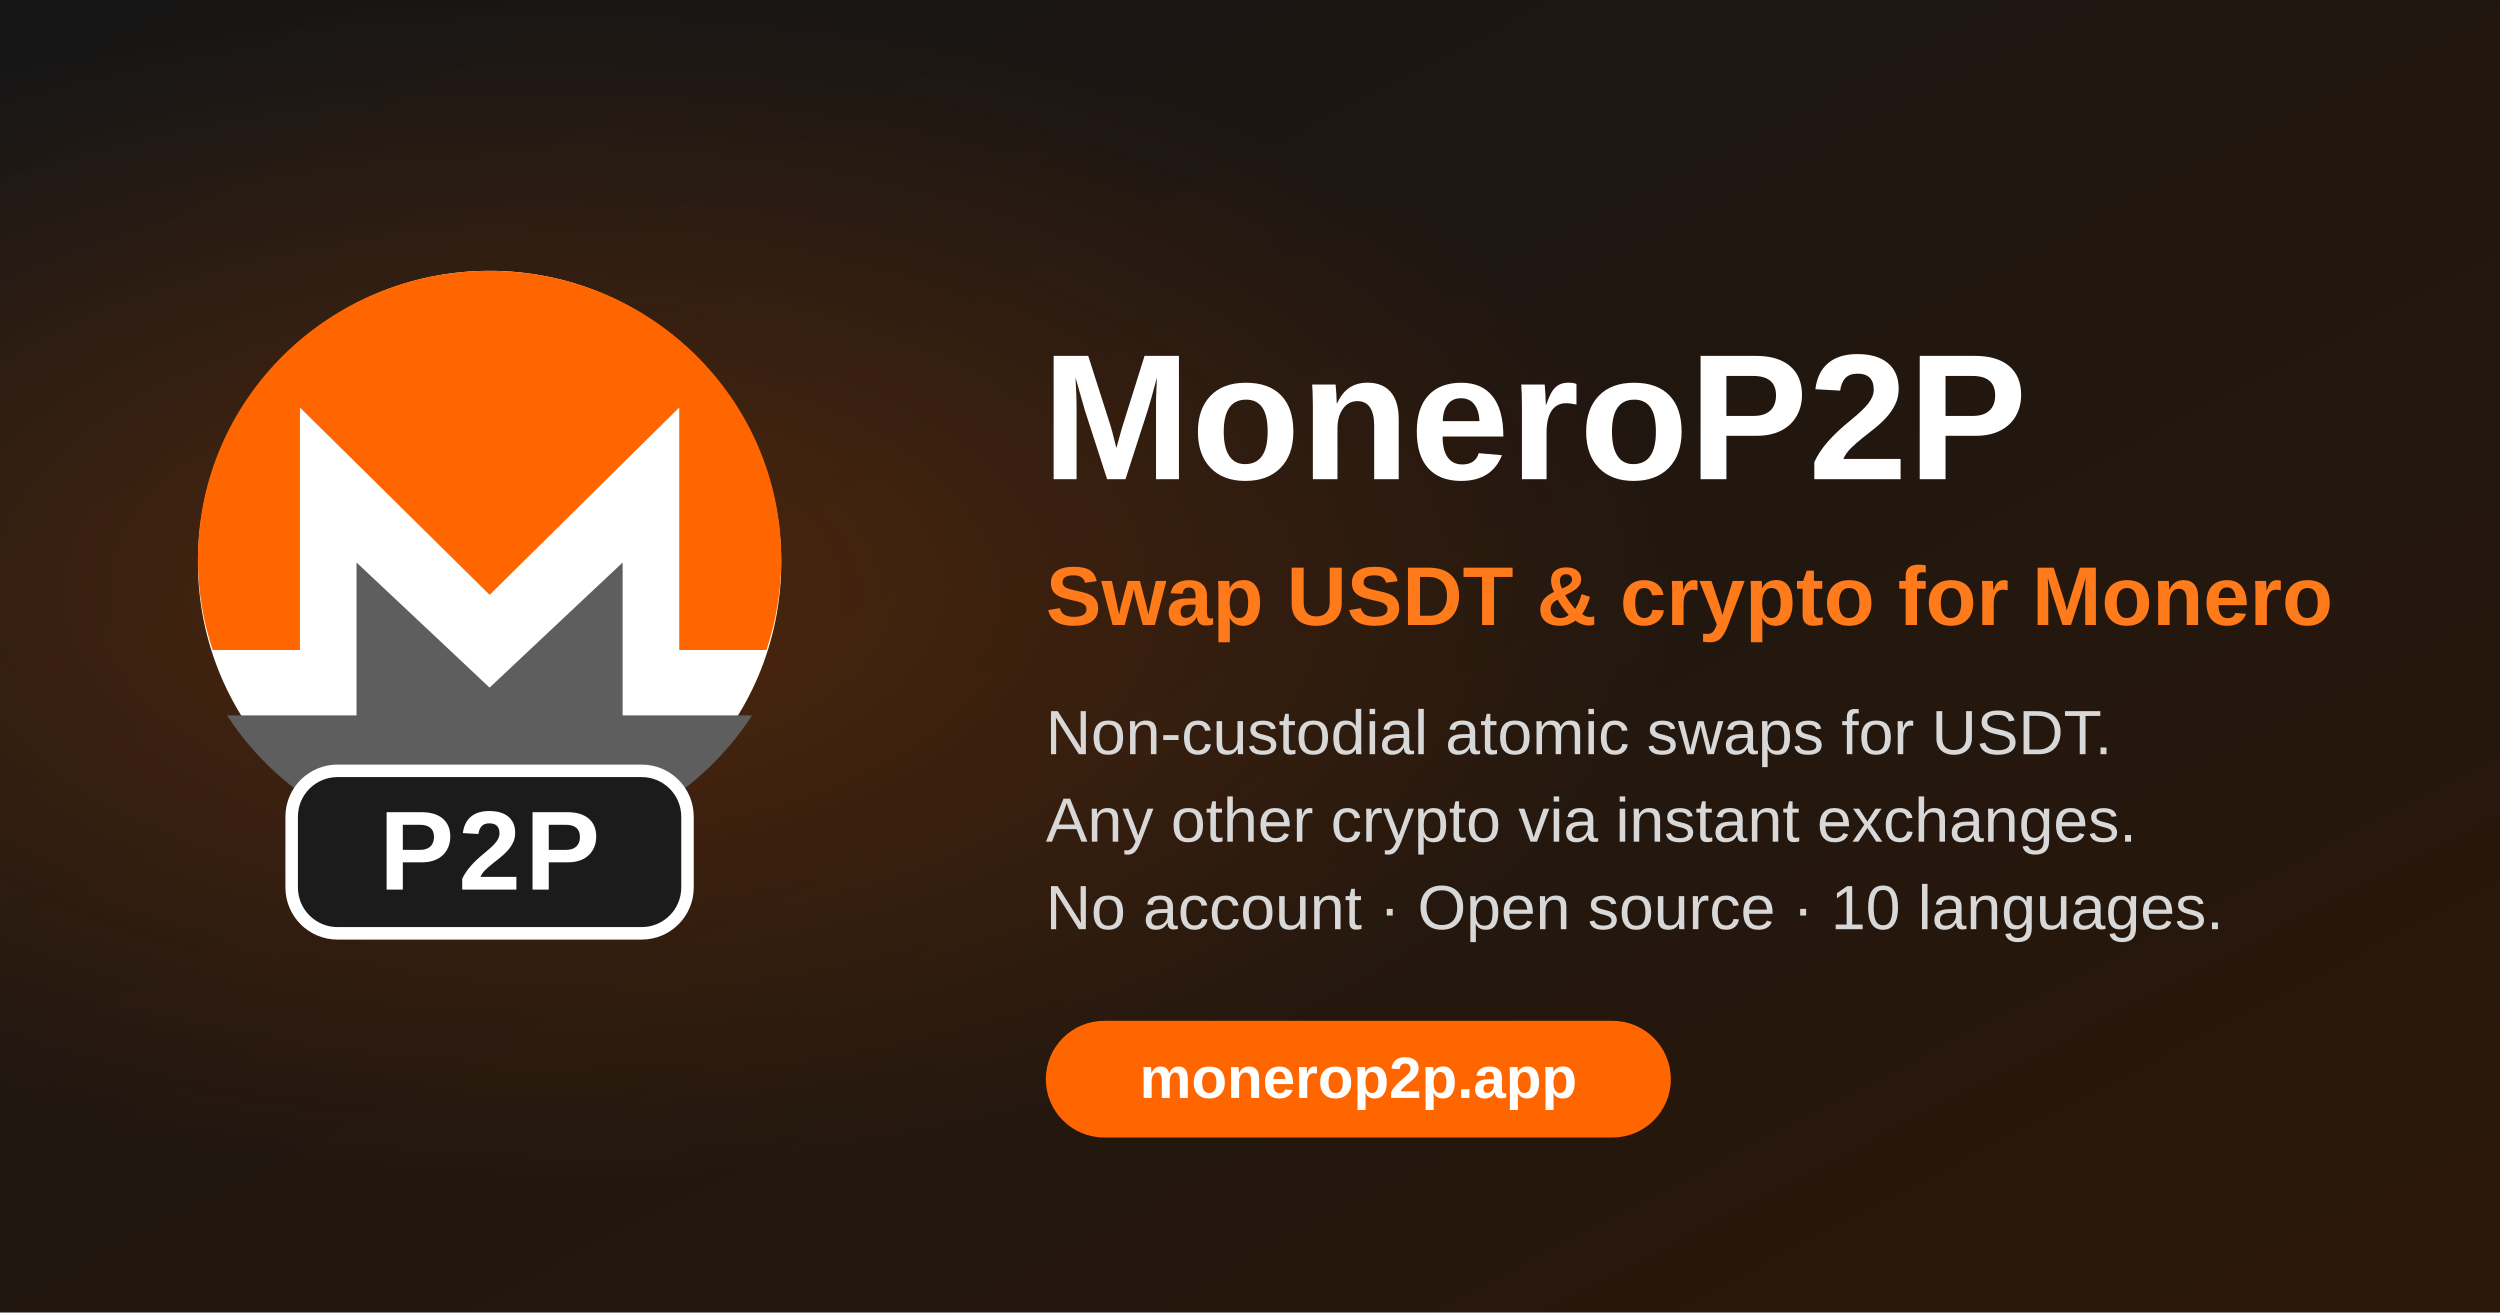
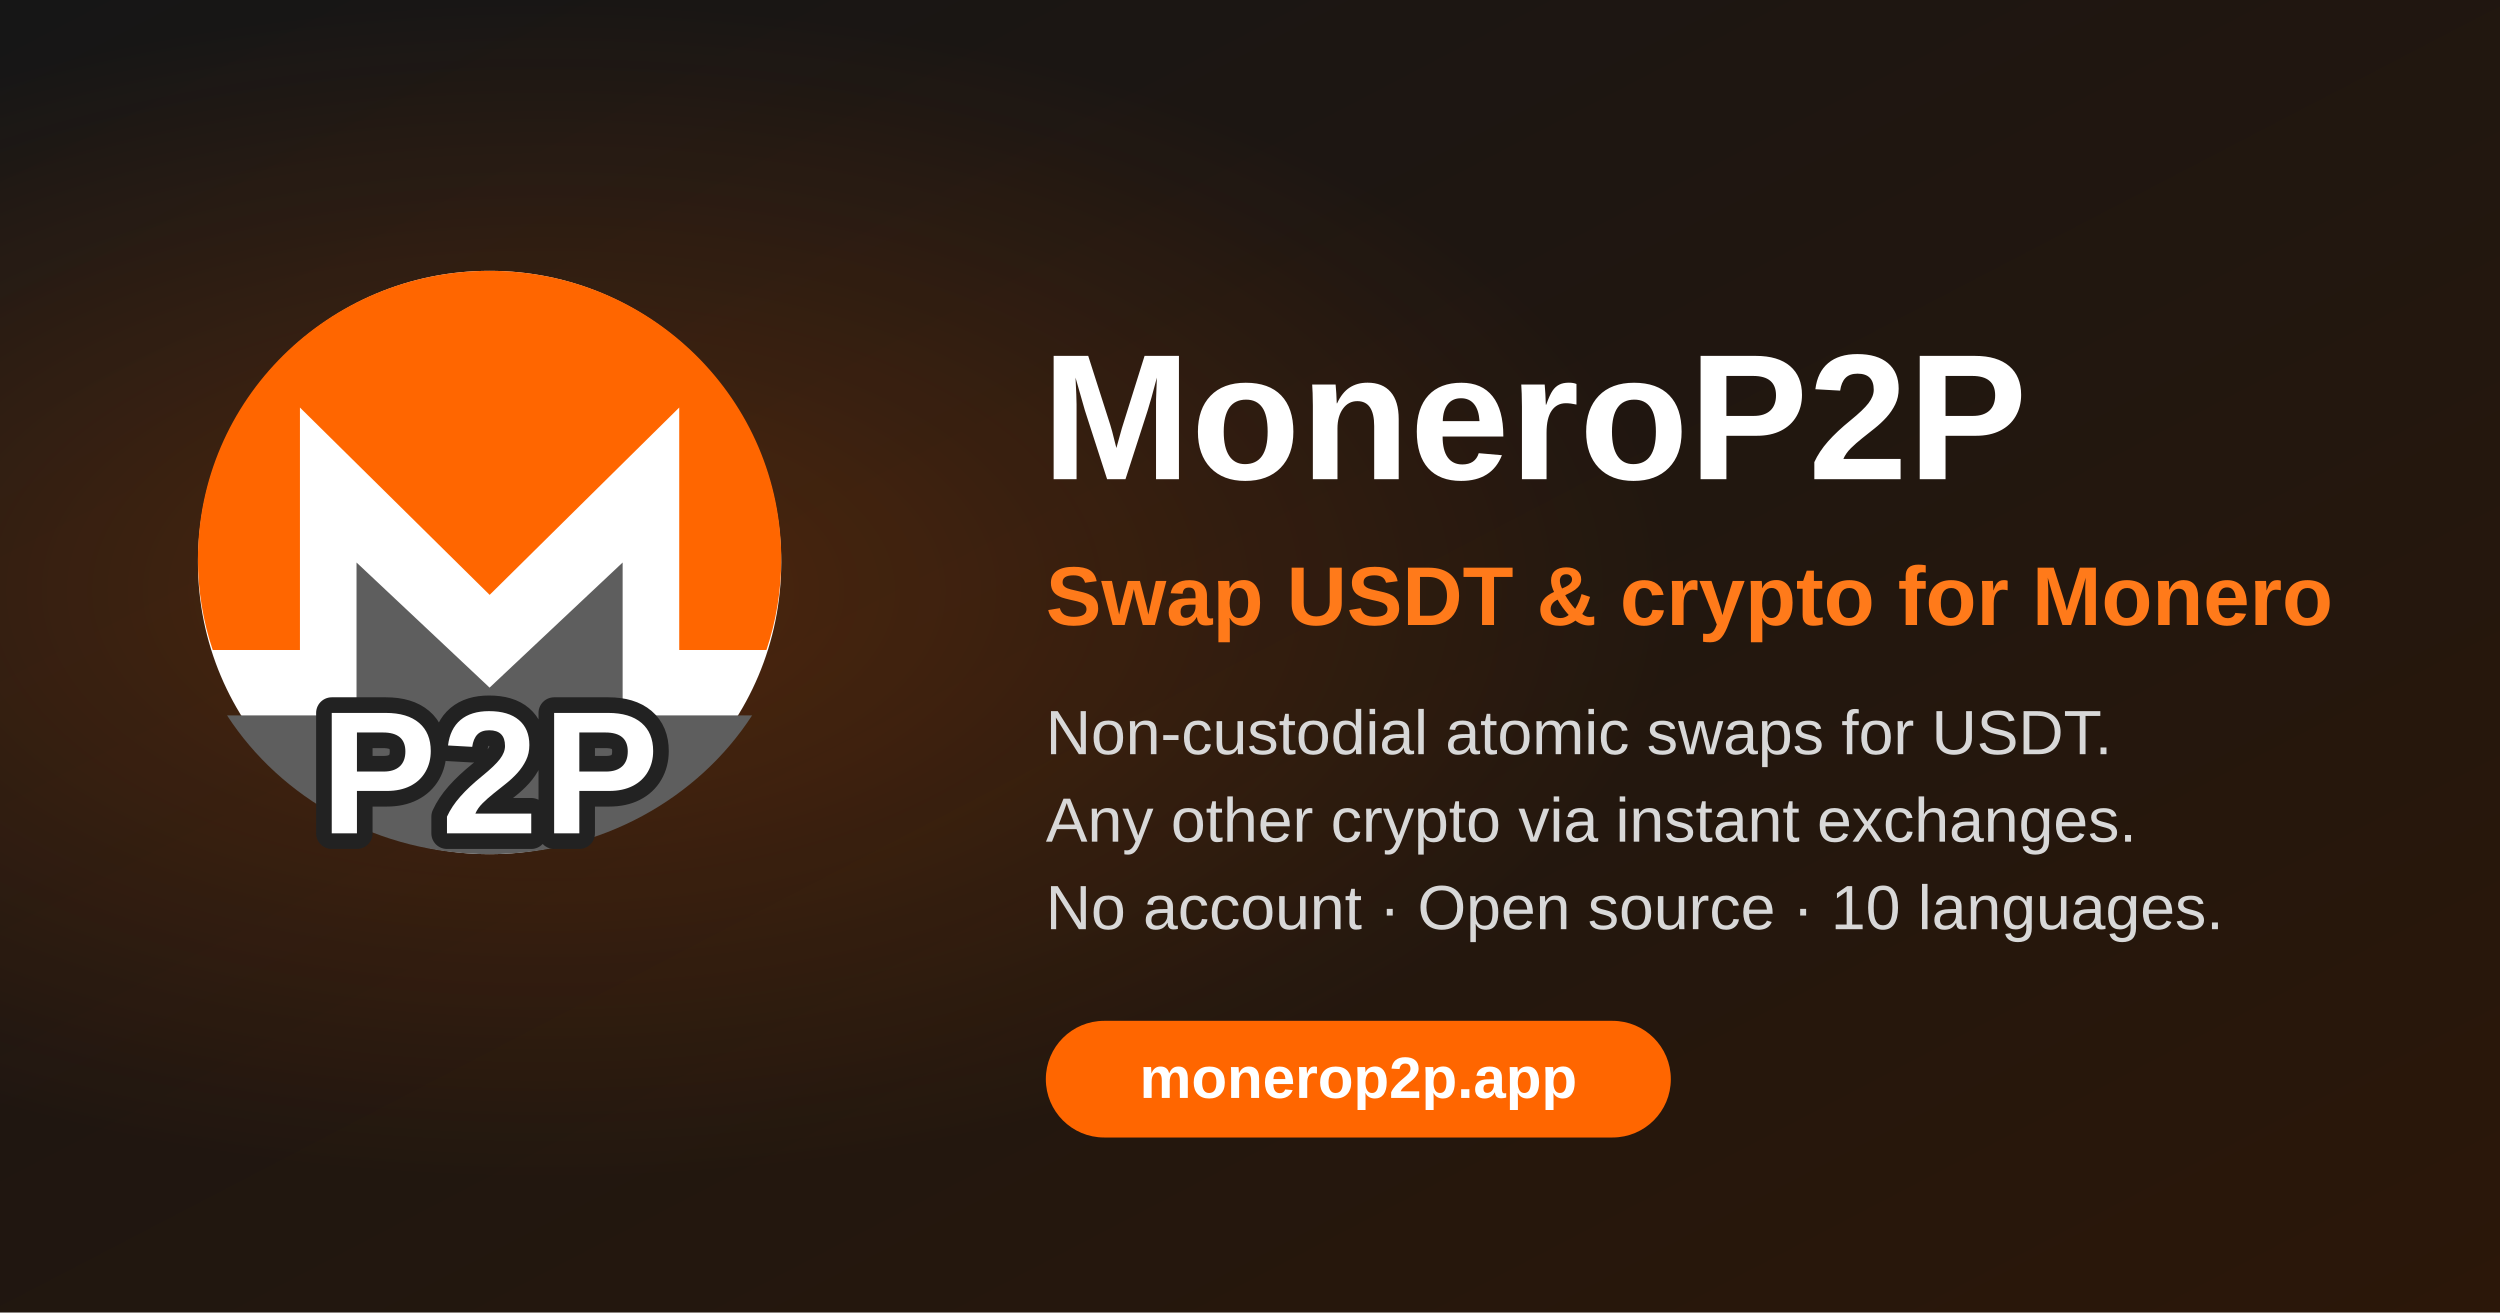
<svg xmlns="http://www.w3.org/2000/svg" width="1200" height="630" viewBox="0 0 1200 630">
  <defs>
    <linearGradient id="bg" x1="0" y1="0" x2="1" y2="1">
      <stop offset="0" stop-color="#161616" />
      <stop offset="1" stop-color="#2b1709" />
    </linearGradient>
    <radialGradient id="glow" cx="0.22" cy="0.45" r="0.45">
      <stop offset="0" stop-color="#ff6600" stop-opacity="0.22" />
      <stop offset="1" stop-color="#ff6600" stop-opacity="0" />
    </radialGradient>
  </defs>
  <rect width="1200" height="630" fill="url(#bg)" />
  <rect width="1200" height="630" fill="url(#glow)" />
  <g transform="translate(95 130) scale(14)">
    <circle cx="10" cy="10" r="10" fill="#fff" />
    <path d="M10.002 0C4.477 0 0 4.425 0 9.88C0 10.971 0.177 12.021 0.508 13H3.498V4.687L10.002 11.11L16.502 4.687V13H19.492C19.823 12.017 20 10.971 20 9.88C20.004 4.425 15.527 0 10.002 0Z" fill="#FF6600" />
    <path d="M8.426 12.809L5.438 10V15.243H1C2.85 18.097 6.19 20 10 20C13.81 20 17.15 18.097 19 15.243H14.562V10L11.574 12.809L10 14.29L8.426 12.809Z" fill="#5E5E5E" />
  </g>
-   <rect x="140" y="370" width="190" height="78" rx="22" fill="#1b1b1b" stroke="#fff" stroke-width="6" />
-   <text x="235" y="427" text-anchor="middle" font-family="Arial, Helvetica, sans-serif" font-size="54" font-weight="700" fill="#fff" letter-spacing="2">P2P</text>
+   <text x="235" y="400" text-anchor="middle" font-family="Arial, Helvetica, sans-serif" font-size="84" font-weight="900" fill="#fff" stroke="#222" stroke-width="15" stroke-linejoin="round" paint-order="stroke" letter-spacing="2">P2P</text>
  <text x="500" y="230" font-family="Arial, Helvetica, sans-serif" font-size="86" font-weight="700" fill="#fff">MoneroP2P</text>
  <text x="502" y="300" font-family="Arial, Helvetica, sans-serif" font-size="40" font-weight="700" fill="#ff7a1a">Swap USDT &amp; crypto for Monero</text>
  <text x="502" y="362" font-family="Arial, Helvetica, sans-serif" font-size="30" fill="#d8d8d8">Non-custodial atomic swaps for USDT.</text>
  <text x="502" y="404" font-family="Arial, Helvetica, sans-serif" font-size="30" fill="#d8d8d8">Any other crypto via instant exchanges.</text>
  <text x="502" y="446" font-family="Arial, Helvetica, sans-serif" font-size="30" fill="#d8d8d8">No account · Open source · 10 languages.</text>
  <rect x="502" y="490" width="300" height="56" rx="28" fill="#ff6600" />
  <text x="652" y="527" text-anchor="middle" font-family="Arial, Helvetica, sans-serif" font-size="28" font-weight="700" fill="#fff">monerop2p.app</text>
</svg>
